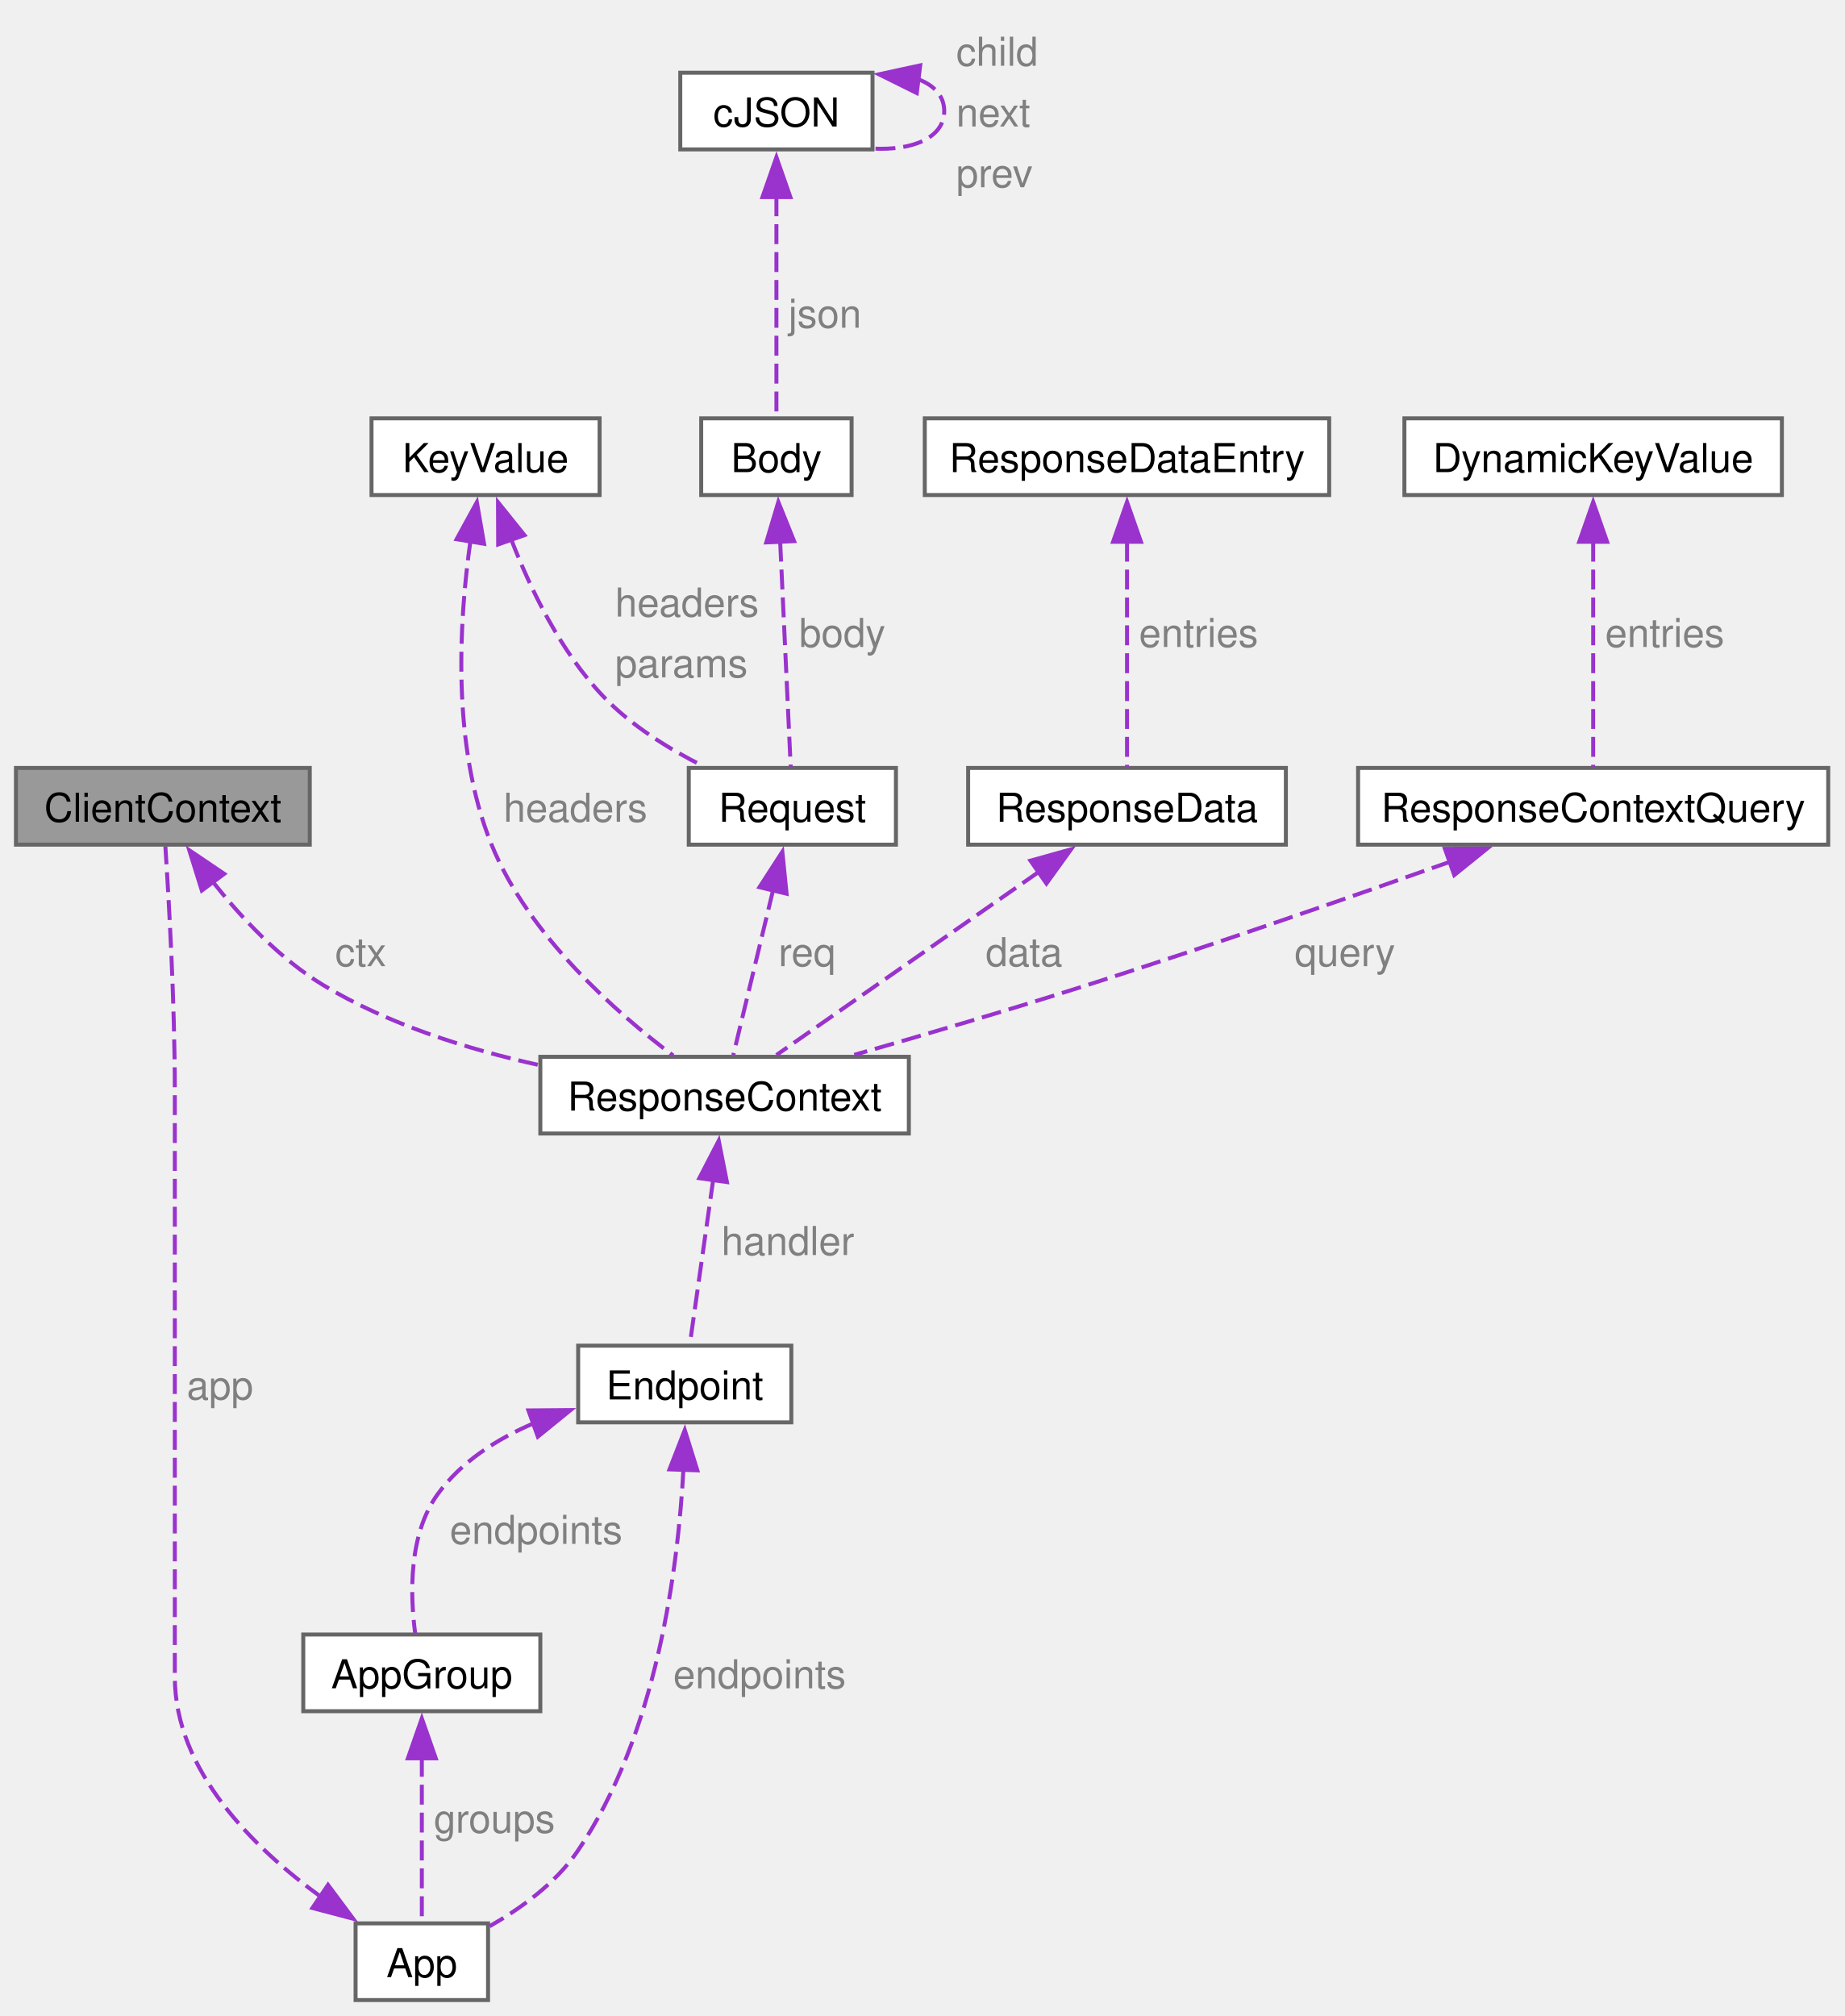
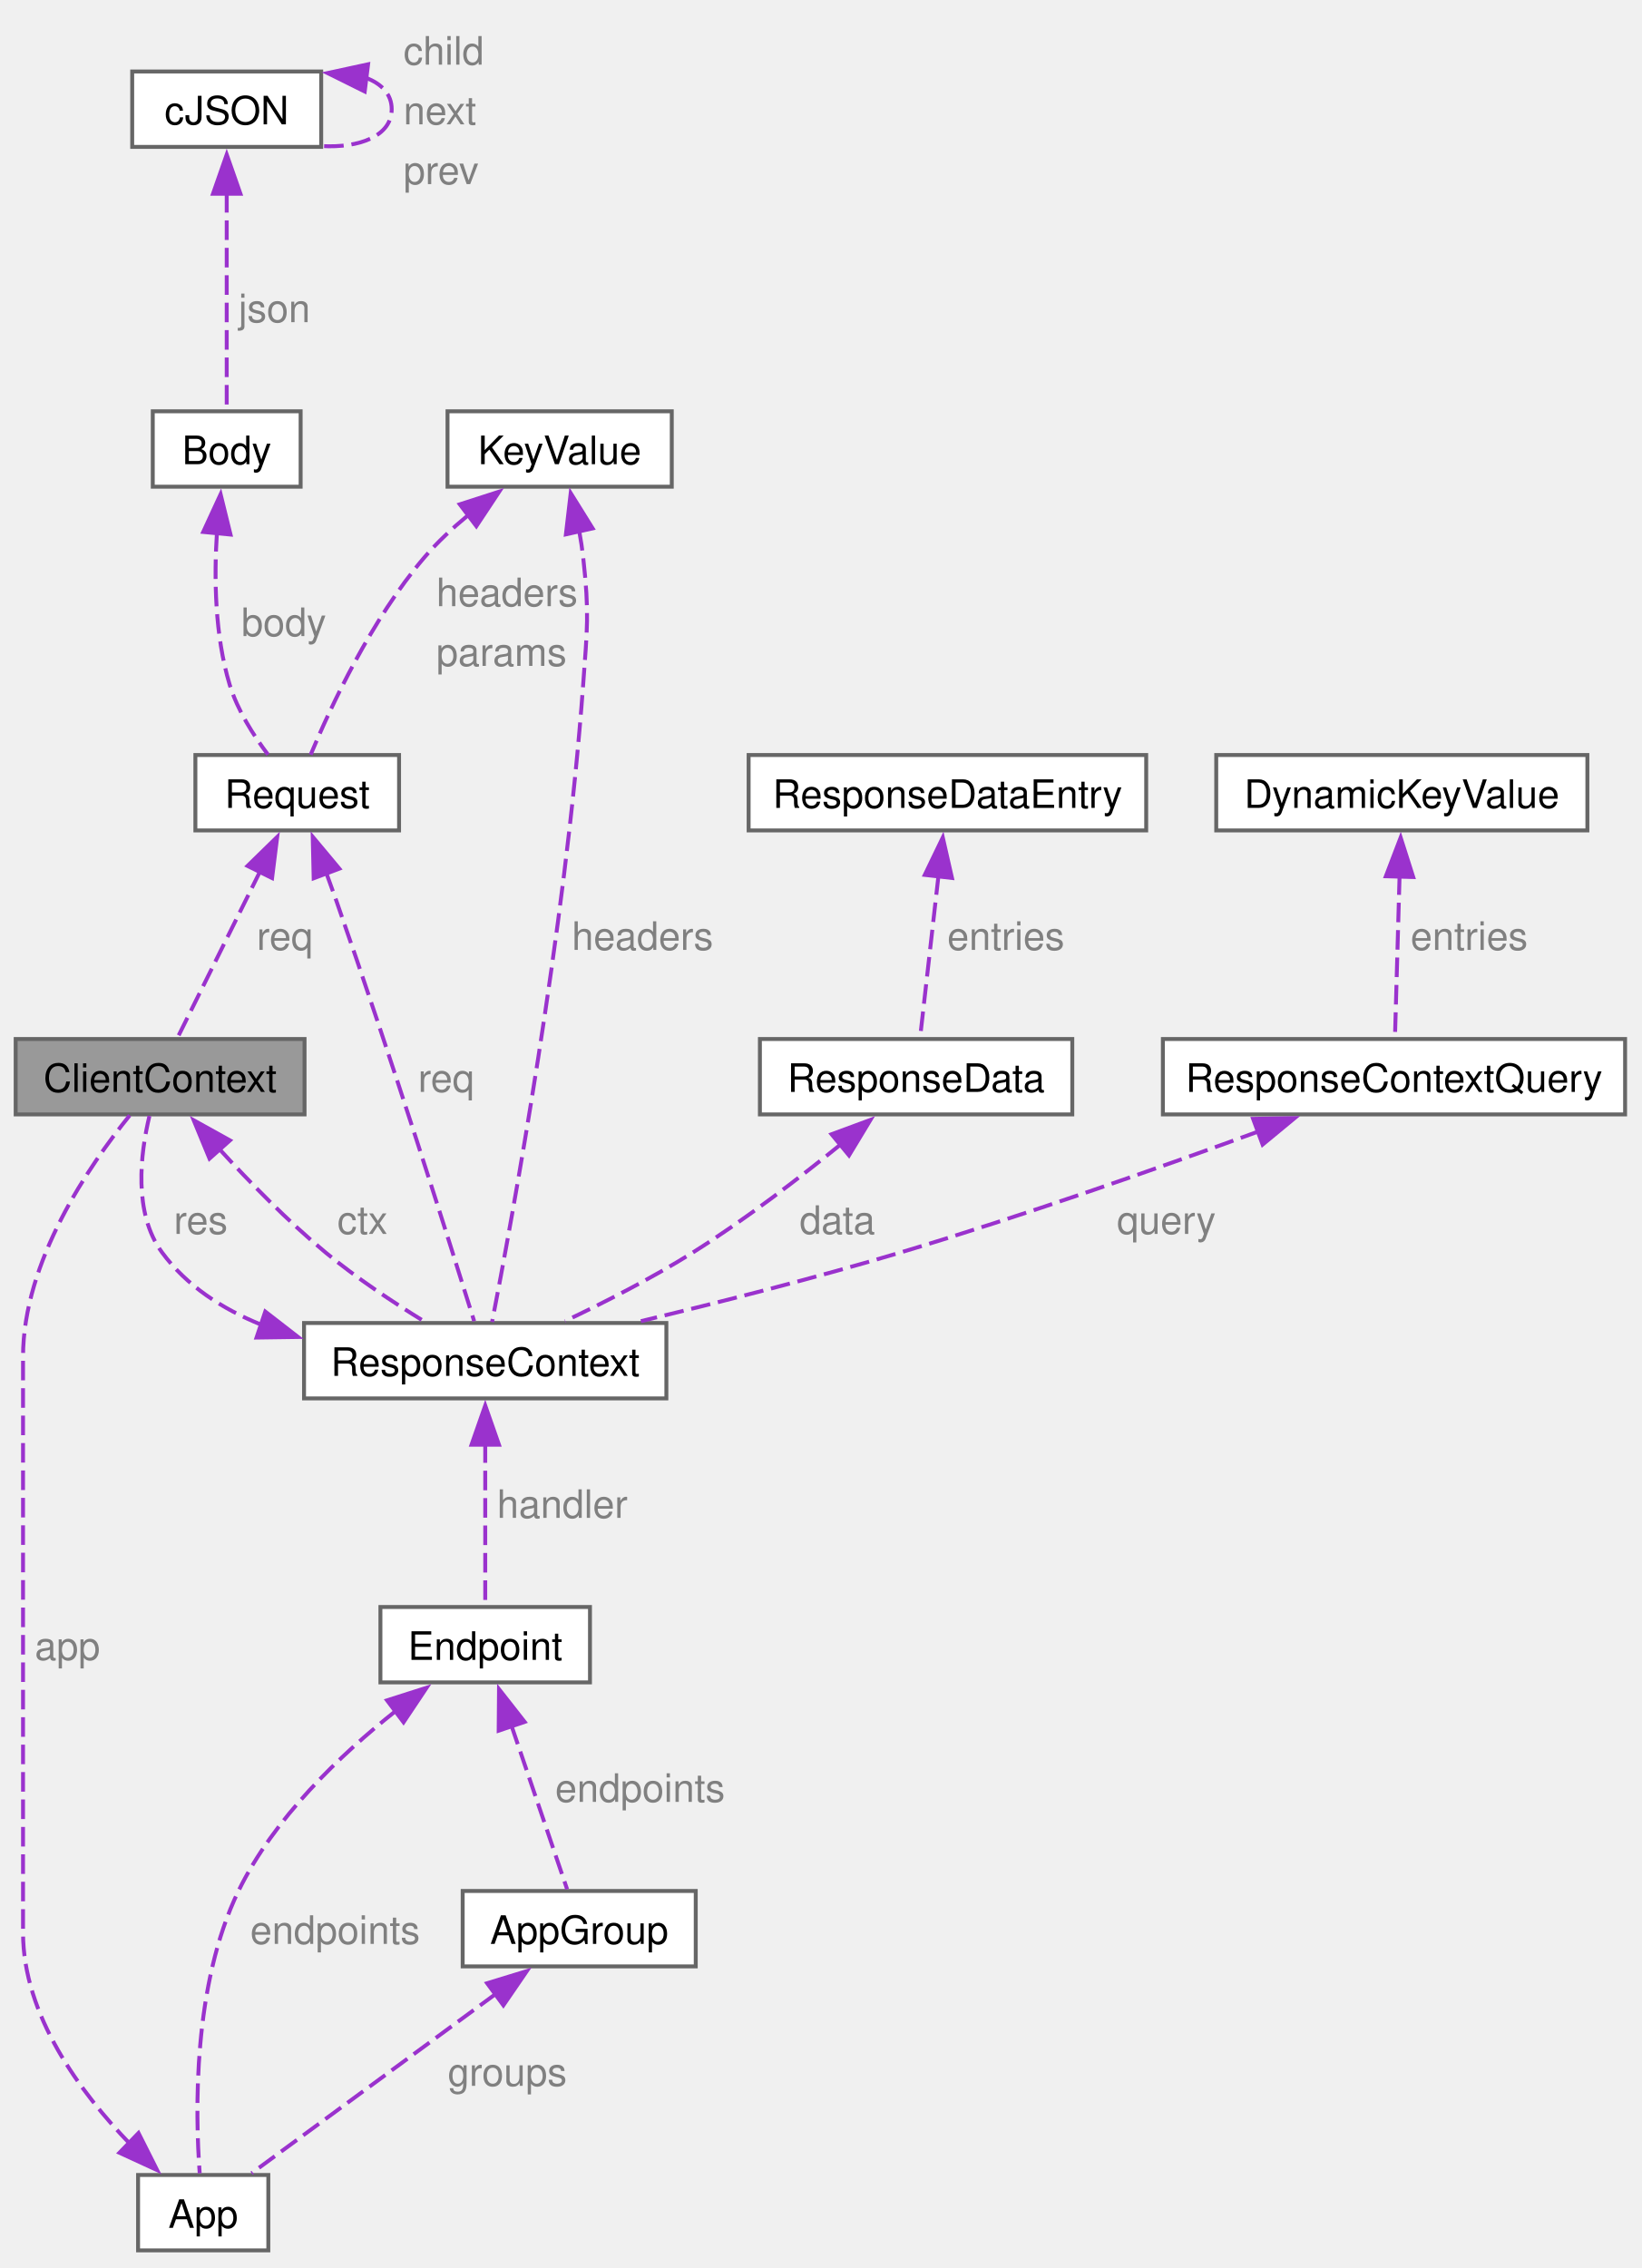
- <svg xmlns="http://www.w3.org/2000/svg" xmlns:xlink="http://www.w3.org/1999/xlink" width="463pt" height="506pt" viewBox="0.00 0.00 463.00 506.00">
-   <g id="graph0" class="graph" transform="scale(1 1) rotate(0) translate(4 502)">
+ <svg xmlns="http://www.w3.org/2000/svg" xmlns:xlink="http://www.w3.org/1999/xlink" width="419pt" height="579pt" viewBox="0.00 0.00 419.00 579.00">
+   <g id="graph0" class="graph" transform="scale(1 1) rotate(0) translate(4 574.5)">
    <g id="Node000001" class="node">
      <g id="a_Node000001">
        <a xlink:title="Context for a connected client.">
          <polygon fill="#999999" stroke="#666666" points="73.75,-309.25 0,-309.25 0,-290 73.75,-290 73.75,-309.25" />
          <text xml:space="preserve" text-anchor="middle" x="36.88" y="-295.75" font-family="Helvetica,sans-Serif" font-size="10.00">ClientContext</text>
        </a>
      </g>
    </g>
    <g id="Node000004" class="node">
      <g id="a_Node000004">
        <a xlink:href="structResponseContext.html" target="_top" xlink:title=" ">
-           <polygon fill="white" stroke="#666666" points="224.12,-236.75 131.62,-236.75 131.62,-217.5 224.12,-217.5 224.12,-236.75" />
-           <text xml:space="preserve" text-anchor="middle" x="177.88" y="-223.25" font-family="Helvetica,sans-Serif" font-size="10.00">ResponseContext</text>
+           <polygon fill="white" stroke="#666666" points="166.12,-236.75 73.62,-236.75 73.62,-217.5 166.12,-217.5 166.12,-236.75" />
+           <text xml:space="preserve" text-anchor="middle" x="119.88" y="-223.25" font-family="Helvetica,sans-Serif" font-size="10.00">ResponseContext</text>
        </a>
      </g>
    </g>
    <g id="edge4_Node000004_Node000001" class="edge">
      <g id="a_edge4_Node000004_Node000001">
        <a xlink:title=" ">
-           <path fill="none" stroke="#9a32cd" stroke-dasharray="5,2" d="M49.3,-280.81C56.47,-271.77 66.21,-261.34 77.12,-254.75 93.46,-244.88 113.44,-238.62 131.29,-234.68" />
-           <polygon fill="#9a32cd" stroke="#9a32cd" points="46.66,-278.49 43.51,-288.6 52.28,-282.67 46.66,-278.49" />
-         </a>
-       </g>
-       <text xml:space="preserve" text-anchor="start" x="80.12" y="-259.5" font-family="Helvetica,sans-Serif" font-size="10.00" fill="grey">ctx</text>
+           <path fill="none" stroke="#9a32cd" stroke-dasharray="5,2" d="M51.9,-281.27C59.63,-272.81 69.43,-262.77 79.12,-254.75 86.94,-248.28 96.38,-242.03 104.21,-237.21" />
+           <polygon fill="#9a32cd" stroke="#9a32cd" points="49.49,-278.72 45.45,-288.51 54.71,-283.37 49.49,-278.72" />
+         </a>
+       </g>
+       <text xml:space="preserve" text-anchor="start" x="82.12" y="-259.5" font-family="Helvetica,sans-Serif" font-size="10.00" fill="grey">ctx</text>
    </g>
    <g id="Node000002" class="node">
      <g id="a_Node000002">
        <a xlink:href="structApp.html" target="_top" xlink:title="Main application object.">
-           <polygon fill="white" stroke="#666666" points="118.5,-19.25 85.25,-19.25 85.25,0 118.5,0 118.5,-19.25" />
-           <text xml:space="preserve" text-anchor="middle" x="101.88" y="-5.75" font-family="Helvetica,sans-Serif" font-size="10.00">App</text>
+           <polygon fill="white" stroke="#666666" points="64.5,-19.25 31.25,-19.25 31.25,0 64.5,0 64.5,-19.25" />
+           <text xml:space="preserve" text-anchor="middle" x="47.88" y="-5.75" font-family="Helvetica,sans-Serif" font-size="10.00">App</text>
        </a>
      </g>
    </g>
    <g id="edge1_Node000001_Node000002" class="edge">
      <g id="a_edge1_Node000001_Node000002">
        <a xlink:title=" ">
-           <path fill="none" stroke="#9a32cd" stroke-dasharray="5,2" d="M76.76,-25.75C59.57,-38.21 39.88,-57.61 39.88,-81.12 39.88,-228.12 39.88,-228.12 39.88,-228.12 39.88,-250.18 38.39,-276.07 37.51,-289.5" />
-           <polygon fill="#9a32cd" stroke="#9a32cd" points="78.33,-28.91 84.65,-20.41 74.41,-23.11 78.33,-28.91" />
-         </a>
-       </g>
-       <text xml:space="preserve" text-anchor="start" x="42.88" y="-150.75" font-family="Helvetica,sans-Serif" font-size="10.00" fill="grey">app</text>
+           <path fill="none" stroke="#9a32cd" stroke-dasharray="5,2" d="M29.26,-27.11C16.51,-40.3 1.88,-60.03 1.88,-81.12 1.88,-228.12 1.88,-228.12 1.88,-228.12 1.88,-252.45 18.8,-277.03 29.11,-289.75" />
+           <polygon fill="#9a32cd" stroke="#9a32cd" points="31.36,-29.96 36.12,-20.49 26.49,-24.92 31.36,-29.96" />
+         </a>
+       </g>
+       <text xml:space="preserve" text-anchor="start" x="4.88" y="-150.75" font-family="Helvetica,sans-Serif" font-size="10.00" fill="grey">app</text>
    </g>
    <g id="Node000003" class="node">
      <g id="a_Node000003">
        <a xlink:href="structEndpoint.html" target="_top" xlink:title="Represents an HTTP route.">
-           <polygon fill="white" stroke="#666666" points="194.62,-164.25 141.12,-164.25 141.12,-145 194.62,-145 194.62,-164.25" />
-           <text xml:space="preserve" text-anchor="middle" x="167.88" y="-150.75" font-family="Helvetica,sans-Serif" font-size="10.00">Endpoint</text>
+           <polygon fill="white" stroke="#666666" points="146.62,-164.25 93.12,-164.25 93.12,-145 146.62,-145 146.62,-164.25" />
+           <text xml:space="preserve" text-anchor="middle" x="119.88" y="-150.75" font-family="Helvetica,sans-Serif" font-size="10.00">Endpoint</text>
        </a>
      </g>
    </g>
    <g id="edge2_Node000002_Node000003" class="edge">
      <g id="a_edge2_Node000002_Node000003">
        <a xlink:title=" ">
-           <path fill="none" stroke="#9a32cd" stroke-dasharray="5,2" d="M167.55,-133.41C166.23,-108.7 160.92,-66.55 140.88,-37.25 135.41,-29.27 126.7,-22.98 118.89,-18.53" />
-           <polygon fill="#9a32cd" stroke="#9a32cd" points="164.04,-133.2 167.88,-143.07 171.03,-132.96 164.04,-133.2" />
-         </a>
-       </g>
-       <text xml:space="preserve" text-anchor="start" x="164.97" y="-78.25" font-family="Helvetica,sans-Serif" font-size="10.00" fill="grey">endpoints</text>
+           <path fill="none" stroke="#9a32cd" stroke-dasharray="5,2" d="M96.98,-137.67C82.92,-126.52 65.91,-110.35 56.88,-91.75 45.23,-67.79 45.83,-35.27 46.98,-19.68" />
+           <polygon fill="#9a32cd" stroke="#9a32cd" points="94.81,-140.42 104.91,-143.64 99.02,-134.82 94.81,-140.42" />
+         </a>
+       </g>
+       <text xml:space="preserve" text-anchor="start" x="59.88" y="-78.25" font-family="Helvetica,sans-Serif" font-size="10.00" fill="grey">endpoints</text>
    </g>
    <g id="Node000013" class="node">
      <g id="a_Node000013">
        <a xlink:href="structAppGroup.html" target="_top" xlink:title="Group of endpoints with shared root path and middleware.">
-           <polygon fill="white" stroke="#666666" points="131.62,-91.75 72.12,-91.75 72.12,-72.5 131.62,-72.5 131.62,-91.75" />
-           <text xml:space="preserve" text-anchor="middle" x="101.88" y="-78.25" font-family="Helvetica,sans-Serif" font-size="10.00">AppGroup</text>
+           <polygon fill="white" stroke="#666666" points="173.62,-91.75 114.12,-91.75 114.12,-72.5 173.62,-72.5 173.62,-91.75" />
+           <text xml:space="preserve" text-anchor="middle" x="143.88" y="-78.25" font-family="Helvetica,sans-Serif" font-size="10.00">AppGroup</text>
        </a>
      </g>
    </g>
    <g id="edge16_Node000013_Node000003" class="edge">
      <g id="a_edge16_Node000013_Node000003">
        <a xlink:title=" ">
-           <path fill="none" stroke="#9a32cd" stroke-dasharray="5,2" d="M129.84,-144.72C120.64,-140.77 111.76,-135.11 105.88,-127 98.5,-116.85 98.94,-101.7 100.2,-92.12" />
-           <polygon fill="#9a32cd" stroke="#9a32cd" points="128.63,-148 139.22,-148.09 131,-141.41 128.63,-148" />
-         </a>
-       </g>
-       <text xml:space="preserve" text-anchor="start" x="108.88" y="-114.5" font-family="Helvetica,sans-Serif" font-size="10.00" fill="grey">endpoints</text>
+           <path fill="none" stroke="#9a32cd" stroke-dasharray="5,2" d="M126.57,-133.97C131.22,-120.29 137.21,-102.7 140.78,-92.2" />
+           <polygon fill="#9a32cd" stroke="#9a32cd" points="123.31,-132.67 123.4,-143.26 129.94,-134.92 123.31,-132.67" />
+         </a>
+       </g>
+       <text xml:space="preserve" text-anchor="start" x="137.73" y="-114.5" font-family="Helvetica,sans-Serif" font-size="10.00" fill="grey">endpoints</text>
+     </g>
+     <g id="edge18_Node000001_Node000004" class="edge">
+       <g id="a_edge18_Node000001_Node000004">
+         <a xlink:title=" ">
+           <path fill="none" stroke="#9a32cd" stroke-dasharray="5,2" d="M62.61,-236.35C52.75,-240.35 43.67,-246.21 37.38,-254.75 29.96,-264.81 31.84,-279.99 34.15,-289.6" />
+           <polygon fill="#9a32cd" stroke="#9a32cd" points="63.72,-239.67 72.09,-233.18 61.49,-233.03 63.72,-239.67" />
+         </a>
+       </g>
+       <text xml:space="preserve" text-anchor="start" x="40.38" y="-259.5" font-family="Helvetica,sans-Serif" font-size="10.00" fill="grey">res</text>
    </g>
    <g id="edge3_Node000003_Node000004" class="edge">
      <g id="a_edge3_Node000003_Node000004">
        <a xlink:title=" ">
-           <path fill="none" stroke="#9a32cd" stroke-dasharray="5,2" d="M175.03,-206.05C173.1,-192.44 170.64,-175.1 169.16,-164.7" />
-           <polygon fill="#9a32cd" stroke="#9a32cd" points="171.53,-206.29 176.4,-215.7 178.46,-205.31 171.53,-206.29" />
-         </a>
-       </g>
-       <text xml:space="preserve" text-anchor="start" x="177.06" y="-187" font-family="Helvetica,sans-Serif" font-size="10.00" fill="grey">handler</text>
+           <path fill="none" stroke="#9a32cd" stroke-dasharray="5,2" d="M119.88,-206.05C119.88,-192.44 119.88,-175.1 119.88,-164.7" />
+           <polygon fill="#9a32cd" stroke="#9a32cd" points="116.38,-205.68 119.88,-215.68 123.38,-205.68 116.38,-205.68" />
+         </a>
+       </g>
+       <text xml:space="preserve" text-anchor="start" x="122.88" y="-187" font-family="Helvetica,sans-Serif" font-size="10.00" fill="grey">handler</text>
    </g>
    <g id="Node000005" class="node">
      <g id="a_Node000005">
        <a xlink:href="structRequest.html" target="_top" xlink:title="HTTP request structure.">
-           <polygon fill="white" stroke="#666666" points="220.88,-309.25 168.88,-309.25 168.88,-290 220.88,-290 220.88,-309.25" />
-           <text xml:space="preserve" text-anchor="middle" x="194.88" y="-295.75" font-family="Helvetica,sans-Serif" font-size="10.00">Request</text>
-         </a>
-       </g>
+           <polygon fill="white" stroke="#666666" points="97.88,-381.75 45.88,-381.75 45.88,-362.5 97.88,-362.5 97.88,-381.75" />
+           <text xml:space="preserve" text-anchor="middle" x="71.88" y="-368.25" font-family="Helvetica,sans-Serif" font-size="10.00">Request</text>
+         </a>
+       </g>
+     </g>
+     <g id="edge17_Node000001_Node000005" class="edge">
+       <g id="a_edge17_Node000001_Node000005">
+         <a xlink:title=" ">
+           <path fill="none" stroke="#9a32cd" stroke-dasharray="5,2" d="M62.52,-352.29C55.68,-338.51 46.7,-320.42 41.38,-309.7" />
+           <polygon fill="#9a32cd" stroke="#9a32cd" points="59.19,-353.44 66.77,-360.84 65.46,-350.33 59.19,-353.44" />
+         </a>
+       </g>
+       <text xml:space="preserve" text-anchor="start" x="61.54" y="-332" font-family="Helvetica,sans-Serif" font-size="10.00" fill="grey">req</text>
    </g>
    <g id="edge5_Node000004_Node000005" class="edge">
      <g id="a_edge5_Node000004_Node000005">
        <a xlink:title=" ">
-           <path fill="none" stroke="#9a32cd" stroke-dasharray="5,2" d="M190.03,-278.55C186.75,-264.94 182.57,-247.6 180.06,-237.2" />
-           <polygon fill="#9a32cd" stroke="#9a32cd" points="186.62,-279.32 192.37,-288.22 193.43,-277.68 186.62,-279.32" />
-         </a>
-       </g>
-       <text xml:space="preserve" text-anchor="start" x="191.4" y="-259.5" font-family="Helvetica,sans-Serif" font-size="10.00" fill="grey">req</text>
+           <path fill="none" stroke="#9a32cd" stroke-dasharray="5,2" d="M79.29,-351.68C80.18,-349.26 81.06,-346.83 81.88,-344.5 95.81,-304.79 110.92,-256.89 117.05,-237.22" />
+           <polygon fill="#9a32cd" stroke="#9a32cd" points="76.08,-350.28 75.84,-360.87 82.63,-352.74 76.08,-350.28" />
+         </a>
+       </g>
+       <text xml:space="preserve" text-anchor="start" x="102.73" y="-295.75" font-family="Helvetica,sans-Serif" font-size="10.00" fill="grey">req</text>
    </g>
    <g id="Node000006" class="node">
      <g id="a_Node000006">
        <a xlink:href="structKeyValue.html" target="_top" xlink:title="Fixed-size key/value pair.">
-           <polygon fill="white" stroke="#666666" points="146.5,-397 89.25,-397 89.25,-377.75 146.5,-377.75 146.5,-397" />
-           <text xml:space="preserve" text-anchor="middle" x="117.88" y="-383.5" font-family="Helvetica,sans-Serif" font-size="10.00">KeyValue</text>
+           <polygon fill="white" stroke="#666666" points="167.5,-469.5 110.25,-469.5 110.25,-450.25 167.5,-450.25 167.5,-469.5" />
+           <text xml:space="preserve" text-anchor="middle" x="138.88" y="-456" font-family="Helvetica,sans-Serif" font-size="10.00">KeyValue</text>
        </a>
      </g>
    </g>
    <g id="edge10_Node000004_Node000006" class="edge">
      <g id="a_edge10_Node000004_Node000006">
        <a xlink:title=" ">
-           <path fill="none" stroke="#9a32cd" stroke-dasharray="5,2" d="M114.09,-366.31C111.22,-346.21 109.29,-314.78 119.38,-290 128.68,-267.13 150.74,-247.77 164.95,-237.07" />
-           <polygon fill="#9a32cd" stroke="#9a32cd" points="110.6,-366.66 115.69,-375.95 117.5,-365.51 110.6,-366.66" />
-         </a>
-       </g>
-       <text xml:space="preserve" text-anchor="start" x="122.38" y="-295.75" font-family="Helvetica,sans-Serif" font-size="10.00" fill="grey">headers</text>
+           <path fill="none" stroke="#9a32cd" stroke-dasharray="5,2" d="M143.88,-438.89C144.29,-436.66 144.63,-434.42 144.88,-432.25 146.47,-417.89 145.92,-414.16 144.88,-399.75 140.33,-336.98 126.54,-262.31 121.63,-237.01" />
+           <polygon fill="#9a32cd" stroke="#9a32cd" points="140.47,-438.08 141.7,-448.61 147.3,-439.61 140.47,-438.08" />
+         </a>
+       </g>
+       <text xml:space="preserve" text-anchor="start" x="141.98" y="-332" font-family="Helvetica,sans-Serif" font-size="10.00" fill="grey">headers</text>
    </g>
    <g id="edge6_Node000005_Node000006" class="edge">
      <g id="a_edge6_Node000005_Node000006">
        <a xlink:title=" ">
-           <path fill="none" stroke="#9a32cd" stroke-dasharray="5,2" d="M124.27,-366.72C129.08,-354.26 136.7,-338.45 147.38,-327.25 154.42,-319.86 163.97,-313.97 172.67,-309.62" />
-           <polygon fill="#9a32cd" stroke="#9a32cd" points="121.04,-365.35 121,-375.94 127.64,-367.68 121.04,-365.35" />
-         </a>
-       </g>
-       <text xml:space="preserve" text-anchor="start" x="150.38" y="-347.25" font-family="Helvetica,sans-Serif" font-size="10.00" fill="grey">headers</text>
-       <text xml:space="preserve" text-anchor="start" x="150.38" y="-332" font-family="Helvetica,sans-Serif" font-size="10.00" fill="grey">params</text>
+           <path fill="none" stroke="#9a32cd" stroke-dasharray="5,2" d="M115.51,-442.97C111.53,-439.69 107.64,-436.06 104.38,-432.25 90.82,-416.41 80.4,-394.01 75.31,-381.84" />
+           <polygon fill="#9a32cd" stroke="#9a32cd" points="113.38,-445.75 123.46,-449 117.61,-440.17 113.38,-445.75" />
+         </a>
+       </g>
+       <text xml:space="preserve" text-anchor="start" x="107.38" y="-419.75" font-family="Helvetica,sans-Serif" font-size="10.00" fill="grey">headers</text>
+       <text xml:space="preserve" text-anchor="start" x="107.38" y="-404.5" font-family="Helvetica,sans-Serif" font-size="10.00" fill="grey">params</text>
    </g>
    <g id="Node000007" class="node">
      <g id="a_Node000007">
        <a xlink:href="structBody.html" target="_top" xlink:title="HTTP request or response body.">
-           <polygon fill="white" stroke="#666666" points="209.75,-397 172,-397 172,-377.75 209.75,-377.75 209.75,-397" />
-           <text xml:space="preserve" text-anchor="middle" x="190.88" y="-383.5" font-family="Helvetica,sans-Serif" font-size="10.00">Body</text>
+           <polygon fill="white" stroke="#666666" points="72.75,-469.5 35,-469.5 35,-450.25 72.75,-450.25 72.75,-469.5" />
+           <text xml:space="preserve" text-anchor="middle" x="53.88" y="-456" font-family="Helvetica,sans-Serif" font-size="10.00">Body</text>
        </a>
      </g>
    </g>
    <g id="edge7_Node000005_Node000007" class="edge">
      <g id="a_edge7_Node000005_Node000007">
        <a xlink:title=" ">
-           <path fill="none" stroke="#9a32cd" stroke-dasharray="5,2" d="M191.82,-366.04C192.66,-348.11 193.84,-322.83 194.46,-309.56" />
-           <polygon fill="#9a32cd" stroke="#9a32cd" points="188.33,-365.86 191.36,-376.01 195.32,-366.18 188.33,-365.86" />
-         </a>
-       </g>
-       <text xml:space="preserve" text-anchor="start" x="196.58" y="-339.62" font-family="Helvetica,sans-Serif" font-size="10.00" fill="grey">body</text>
+           <path fill="none" stroke="#9a32cd" stroke-dasharray="5,2" d="M51.39,-438.69C50.63,-427.06 50.83,-412.31 54.62,-399.75 56.6,-393.21 60.71,-386.76 64.42,-381.85" />
+           <polygon fill="#9a32cd" stroke="#9a32cd" points="47.88,-438.7 52.32,-448.32 54.85,-438.03 47.88,-438.7" />
+         </a>
+       </g>
+       <text xml:space="preserve" text-anchor="start" x="57.62" y="-412.12" font-family="Helvetica,sans-Serif" font-size="10.00" fill="grey">body</text>
    </g>
    <g id="Node000008" class="node">
      <g id="a_Node000008">
        <a xlink:href="structcJSON.html" target="_top" xlink:title=" ">
-           <polygon fill="white" stroke="#666666" points="215,-483.75 166.75,-483.75 166.75,-464.5 215,-464.5 215,-483.75" />
-           <text xml:space="preserve" text-anchor="middle" x="190.88" y="-470.25" font-family="Helvetica,sans-Serif" font-size="10.00">cJSON</text>
+           <polygon fill="white" stroke="#666666" points="78,-556.25 29.75,-556.25 29.75,-537 78,-537 78,-556.25" />
+           <text xml:space="preserve" text-anchor="middle" x="53.88" y="-542.75" font-family="Helvetica,sans-Serif" font-size="10.00">cJSON</text>
        </a>
      </g>
    </g>
    <g id="edge8_Node000007_Node000008" class="edge">
      <g id="a_edge8_Node000007_Node000008">
        <a xlink:title=" ">
-           <path fill="none" stroke="#9a32cd" stroke-dasharray="5,2" d="M190.88,-452.73C190.88,-435.1 190.88,-410.47 190.88,-397.38" />
-           <polygon fill="#9a32cd" stroke="#9a32cd" points="187.38,-452.54 190.88,-462.54 194.38,-452.54 187.38,-452.54" />
-         </a>
-       </g>
-       <text xml:space="preserve" text-anchor="start" x="193.88" y="-419.75" font-family="Helvetica,sans-Serif" font-size="10.00" fill="grey">json</text>
+           <path fill="none" stroke="#9a32cd" stroke-dasharray="5,2" d="M53.88,-525.23C53.88,-507.6 53.88,-482.97 53.88,-469.88" />
+           <polygon fill="#9a32cd" stroke="#9a32cd" points="50.38,-525.04 53.88,-535.04 57.38,-525.04 50.38,-525.04" />
+         </a>
+       </g>
+       <text xml:space="preserve" text-anchor="start" x="56.88" y="-492.25" font-family="Helvetica,sans-Serif" font-size="10.00" fill="grey">json</text>
    </g>
    <g id="edge9_Node000008_Node000008" class="edge">
      <g id="a_edge9_Node000008_Node000008">
        <a xlink:title=" ">
-           <path fill="none" stroke="#9a32cd" stroke-dasharray="5,2" d="M226.43,-482.13C230.42,-480.62 233,-477.95 233,-474.12 233,-467.32 224.84,-464.18 215.12,-464.71" />
-           <polygon fill="#9a32cd" stroke="#9a32cd" points="226.11,-478.64 216.62,-483.35 226.97,-485.59 226.11,-478.64" />
-         </a>
-       </g>
-       <text xml:space="preserve" text-anchor="start" x="236" y="-485.5" font-family="Helvetica,sans-Serif" font-size="10.00" fill="grey">child</text>
-       <text xml:space="preserve" text-anchor="start" x="236" y="-470.25" font-family="Helvetica,sans-Serif" font-size="10.00" fill="grey">next</text>
-       <text xml:space="preserve" text-anchor="start" x="236" y="-455" font-family="Helvetica,sans-Serif" font-size="10.00" fill="grey">prev</text>
+           <path fill="none" stroke="#9a32cd" stroke-dasharray="5,2" d="M89.43,-554.63C93.42,-553.12 96,-550.45 96,-546.62 96,-539.82 87.84,-536.68 78.12,-537.21" />
+           <polygon fill="#9a32cd" stroke="#9a32cd" points="89.11,-551.14 79.62,-555.85 89.97,-558.09 89.11,-551.14" />
+         </a>
+       </g>
+       <text xml:space="preserve" text-anchor="start" x="99" y="-558" font-family="Helvetica,sans-Serif" font-size="10.00" fill="grey">child</text>
+       <text xml:space="preserve" text-anchor="start" x="99" y="-542.75" font-family="Helvetica,sans-Serif" font-size="10.00" fill="grey">next</text>
+       <text xml:space="preserve" text-anchor="start" x="99" y="-527.5" font-family="Helvetica,sans-Serif" font-size="10.00" fill="grey">prev</text>
    </g>
    <g id="Node000009" class="node">
      <g id="a_Node000009">
        <a xlink:href="structResponseData.html" target="_top" xlink:title=" ">
-           <polygon fill="white" stroke="#666666" points="318.75,-309.25 239,-309.25 239,-290 318.75,-290 318.75,-309.25" />
-           <text xml:space="preserve" text-anchor="middle" x="278.88" y="-295.75" font-family="Helvetica,sans-Serif" font-size="10.00">ResponseData</text>
+           <polygon fill="white" stroke="#666666" points="269.75,-309.25 190,-309.25 190,-290 269.75,-290 269.75,-309.25" />
+           <text xml:space="preserve" text-anchor="middle" x="229.88" y="-295.75" font-family="Helvetica,sans-Serif" font-size="10.00">ResponseData</text>
        </a>
      </g>
    </g>
    <g id="edge11_Node000004_Node000009" class="edge">
      <g id="a_edge11_Node000004_Node000009">
        <a xlink:title=" ">
-           <path fill="none" stroke="#9a32cd" stroke-dasharray="5,2" d="M256.74,-283.17C236.59,-269.11 207.52,-248.82 190.88,-237.2" />
-           <polygon fill="#9a32cd" stroke="#9a32cd" points="254.64,-285.98 264.84,-288.83 258.65,-280.24 254.64,-285.98" />
-         </a>
-       </g>
-       <text xml:space="preserve" text-anchor="start" x="243.39" y="-259.5" font-family="Helvetica,sans-Serif" font-size="10.00" fill="grey">data</text>
+           <path fill="none" stroke="#9a32cd" stroke-dasharray="5,2" d="M210.83,-282.5C200.06,-273.76 186.13,-263.07 172.88,-254.75 162.5,-248.23 150.32,-242.02 140.25,-237.24" />
+           <polygon fill="#9a32cd" stroke="#9a32cd" points="208.29,-284.94 218.23,-288.61 212.75,-279.54 208.29,-284.94" />
+         </a>
+       </g>
+       <text xml:space="preserve" text-anchor="start" x="200.13" y="-259.5" font-family="Helvetica,sans-Serif" font-size="10.00" fill="grey">data</text>
    </g>
    <g id="Node000010" class="node">
      <g id="a_Node000010">
        <a xlink:href="structResponseDataEntry.html" target="_top" xlink:title=" ">
-           <polygon fill="white" stroke="#666666" points="329.62,-397 228.12,-397 228.12,-377.75 329.62,-377.75 329.62,-397" />
-           <text xml:space="preserve" text-anchor="middle" x="278.88" y="-383.5" font-family="Helvetica,sans-Serif" font-size="10.00">ResponseDataEntry</text>
+           <polygon fill="white" stroke="#666666" points="288.62,-381.75 187.12,-381.75 187.12,-362.5 288.62,-362.5 288.62,-381.75" />
+           <text xml:space="preserve" text-anchor="middle" x="237.88" y="-368.25" font-family="Helvetica,sans-Serif" font-size="10.00">ResponseDataEntry</text>
        </a>
      </g>
    </g>
    <g id="edge12_Node000009_Node000010" class="edge">
      <g id="a_edge12_Node000009_Node000010">
        <a xlink:title=" ">
-           <path fill="none" stroke="#9a32cd" stroke-dasharray="5,2" d="M278.88,-366.04C278.88,-348.11 278.88,-322.83 278.88,-309.56" />
-           <polygon fill="#9a32cd" stroke="#9a32cd" points="275.38,-366.01 278.88,-376.01 282.38,-366.01 275.38,-366.01" />
-         </a>
-       </g>
-       <text xml:space="preserve" text-anchor="start" x="281.88" y="-339.62" font-family="Helvetica,sans-Serif" font-size="10.00" fill="grey">entries</text>
+           <path fill="none" stroke="#9a32cd" stroke-dasharray="5,2" d="M235.6,-351.05C234.05,-337.44 232.08,-320.1 230.91,-309.7" />
+           <polygon fill="#9a32cd" stroke="#9a32cd" points="232.09,-351.15 236.69,-360.69 239.04,-350.36 232.09,-351.15" />
+         </a>
+       </g>
+       <text xml:space="preserve" text-anchor="start" x="237.83" y="-332" font-family="Helvetica,sans-Serif" font-size="10.00" fill="grey">entries</text>
    </g>
    <g id="Node000011" class="node">
      <g id="a_Node000011">
        <a xlink:href="structResponseContextQuery.html" target="_top" xlink:title=" ">
-           <polygon fill="white" stroke="#666666" points="454.88,-309.25 336.88,-309.25 336.88,-290 454.88,-290 454.88,-309.25" />
-           <text xml:space="preserve" text-anchor="middle" x="395.88" y="-295.75" font-family="Helvetica,sans-Serif" font-size="10.00">ResponseContextQuery</text>
+           <polygon fill="white" stroke="#666666" points="410.88,-309.25 292.88,-309.25 292.88,-290 410.88,-290 410.88,-309.25" />
+           <text xml:space="preserve" text-anchor="middle" x="351.88" y="-295.75" font-family="Helvetica,sans-Serif" font-size="10.00">ResponseContextQuery</text>
        </a>
      </g>
    </g>
    <g id="edge13_Node000004_Node000011" class="edge">
      <g id="a_edge13_Node000004_Node000011">
        <a xlink:title=" ">
-           <path fill="none" stroke="#9a32cd" stroke-dasharray="5,2" d="M360.1,-285.75C334.74,-276.75 299.85,-264.63 268.88,-254.75 249.58,-248.6 227.82,-242.21 210.42,-237.24" />
-           <polygon fill="#9a32cd" stroke="#9a32cd" points="358.67,-288.96 369.27,-289.02 361.02,-282.36 358.67,-288.96" />
-         </a>
-       </g>
-       <text xml:space="preserve" text-anchor="start" x="320.95" y="-259.5" font-family="Helvetica,sans-Serif" font-size="10.00" fill="grey">query</text>
+           <path fill="none" stroke="#9a32cd" stroke-dasharray="5,2" d="M317.45,-285.71C292.27,-276.49 257.19,-264.12 225.88,-254.75 204.15,-248.25 179.61,-242.02 159.62,-237.22" />
+           <polygon fill="#9a32cd" stroke="#9a32cd" points="315.91,-288.87 326.51,-289.05 318.34,-282.3 315.91,-288.87" />
+         </a>
+       </g>
+       <text xml:space="preserve" text-anchor="start" x="281.15" y="-259.5" font-family="Helvetica,sans-Serif" font-size="10.00" fill="grey">query</text>
    </g>
    <g id="Node000012" class="node">
      <g id="a_Node000012">
        <a xlink:href="structDynamicKeyValue.html" target="_top" xlink:title="Dynamic key/value pair.">
-           <polygon fill="white" stroke="#666666" points="443.25,-397 348.5,-397 348.5,-377.75 443.25,-377.75 443.25,-397" />
-           <text xml:space="preserve" text-anchor="middle" x="395.88" y="-383.5" font-family="Helvetica,sans-Serif" font-size="10.00">DynamicKeyValue</text>
+           <polygon fill="white" stroke="#666666" points="401.25,-381.75 306.5,-381.75 306.5,-362.5 401.25,-362.5 401.25,-381.75" />
+           <text xml:space="preserve" text-anchor="middle" x="353.88" y="-368.25" font-family="Helvetica,sans-Serif" font-size="10.00">DynamicKeyValue</text>
        </a>
      </g>
    </g>
    <g id="edge14_Node000011_Node000012" class="edge">
      <g id="a_edge14_Node000011_Node000012">
        <a xlink:title=" ">
-           <path fill="none" stroke="#9a32cd" stroke-dasharray="5,2" d="M395.88,-366.04C395.88,-348.11 395.88,-322.83 395.88,-309.56" />
-           <polygon fill="#9a32cd" stroke="#9a32cd" points="392.38,-366.01 395.88,-376.01 399.38,-366.01 392.38,-366.01" />
-         </a>
-       </g>
-       <text xml:space="preserve" text-anchor="start" x="398.88" y="-339.62" font-family="Helvetica,sans-Serif" font-size="10.00" fill="grey">entries</text>
+           <path fill="none" stroke="#9a32cd" stroke-dasharray="5,2" d="M353.31,-351.05C352.92,-337.44 352.43,-320.1 352.13,-309.7" />
+           <polygon fill="#9a32cd" stroke="#9a32cd" points="349.8,-350.79 353.58,-360.68 356.79,-350.59 349.8,-350.79" />
+         </a>
+       </g>
+       <text xml:space="preserve" text-anchor="start" x="356.11" y="-332" font-family="Helvetica,sans-Serif" font-size="10.00" fill="grey">entries</text>
    </g>
    <g id="edge15_Node000002_Node000013" class="edge">
      <g id="a_edge15_Node000002_Node000013">
        <a xlink:title=" ">
-           <path fill="none" stroke="#9a32cd" stroke-dasharray="5,2" d="M101.88,-61.05C101.88,-47.44 101.88,-30.1 101.88,-19.7" />
-           <polygon fill="#9a32cd" stroke="#9a32cd" points="98.38,-60.68 101.88,-70.68 105.38,-60.68 98.38,-60.68" />
-         </a>
-       </g>
-       <text xml:space="preserve" text-anchor="start" x="104.88" y="-42" font-family="Helvetica,sans-Serif" font-size="10.00" fill="grey">groups</text>
+           <path fill="none" stroke="#9a32cd" stroke-dasharray="5,2" d="M122.57,-65.48C103.43,-51.42 75.98,-31.26 60.24,-19.7" />
+           <polygon fill="#9a32cd" stroke="#9a32cd" points="120.36,-68.2 130.5,-71.3 124.51,-62.56 120.36,-68.2" />
+         </a>
+       </g>
+       <text xml:space="preserve" text-anchor="start" x="110.3" y="-42" font-family="Helvetica,sans-Serif" font-size="10.00" fill="grey">groups</text>
    </g>
  </g>
</svg>
